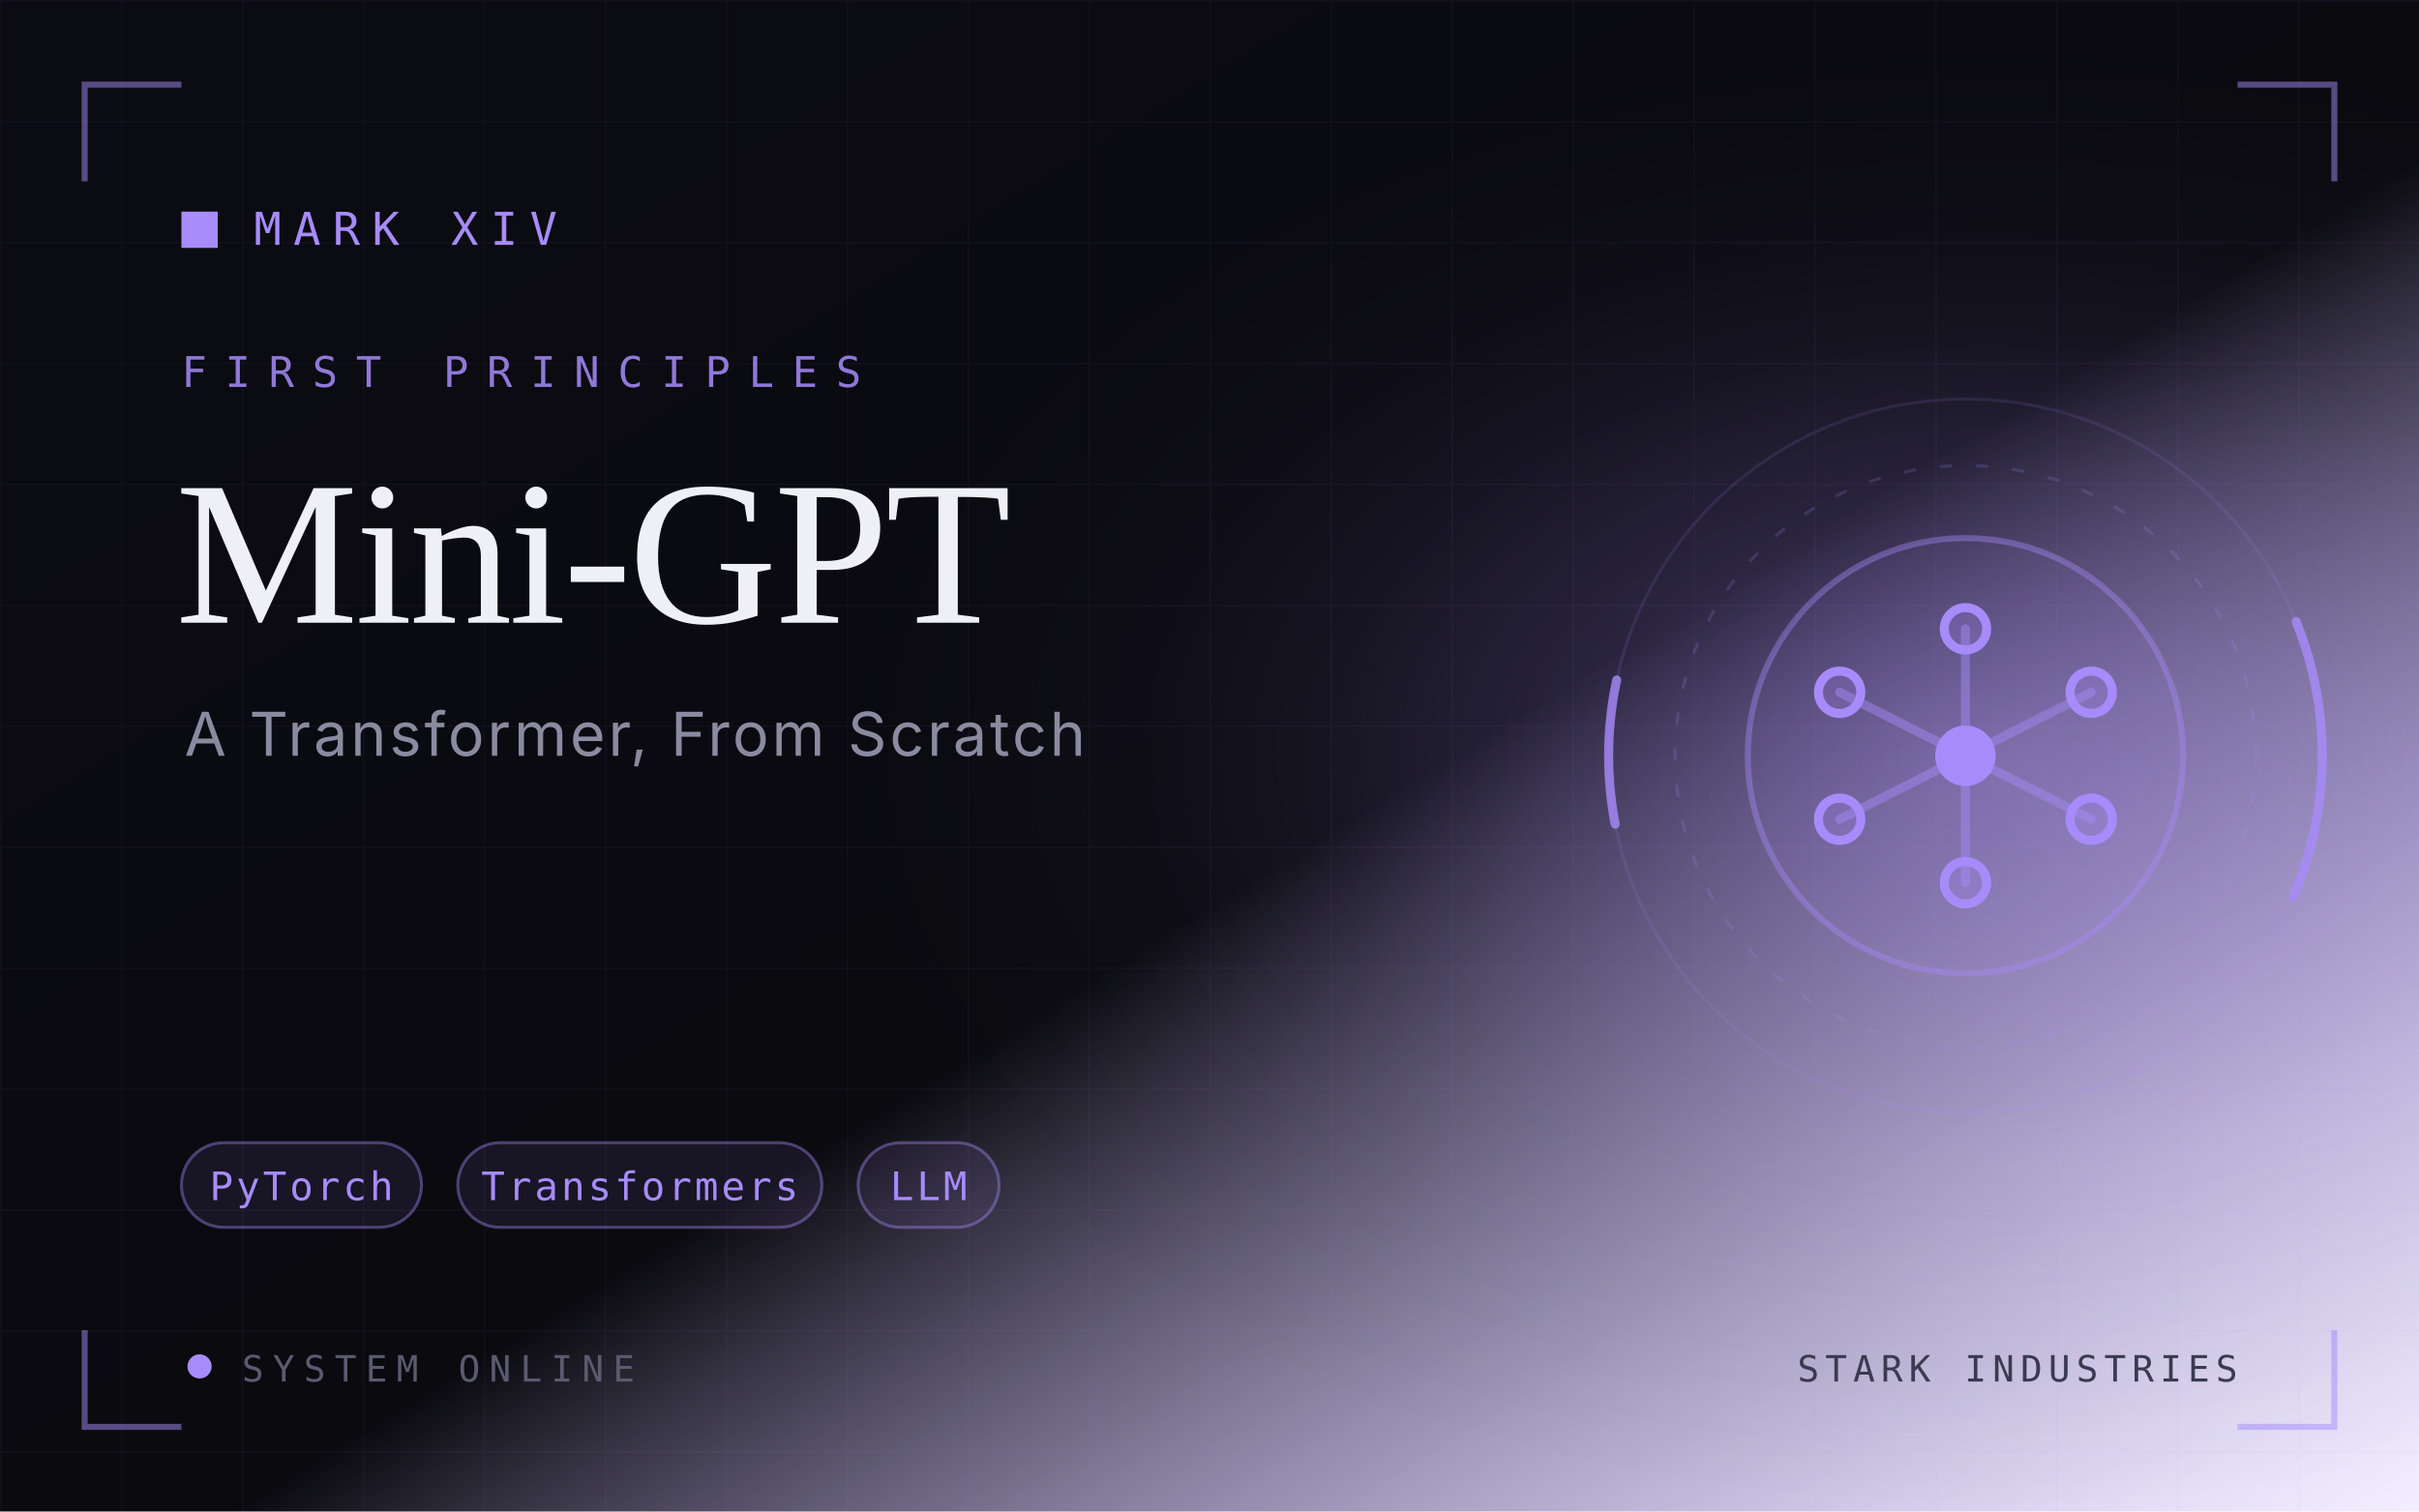
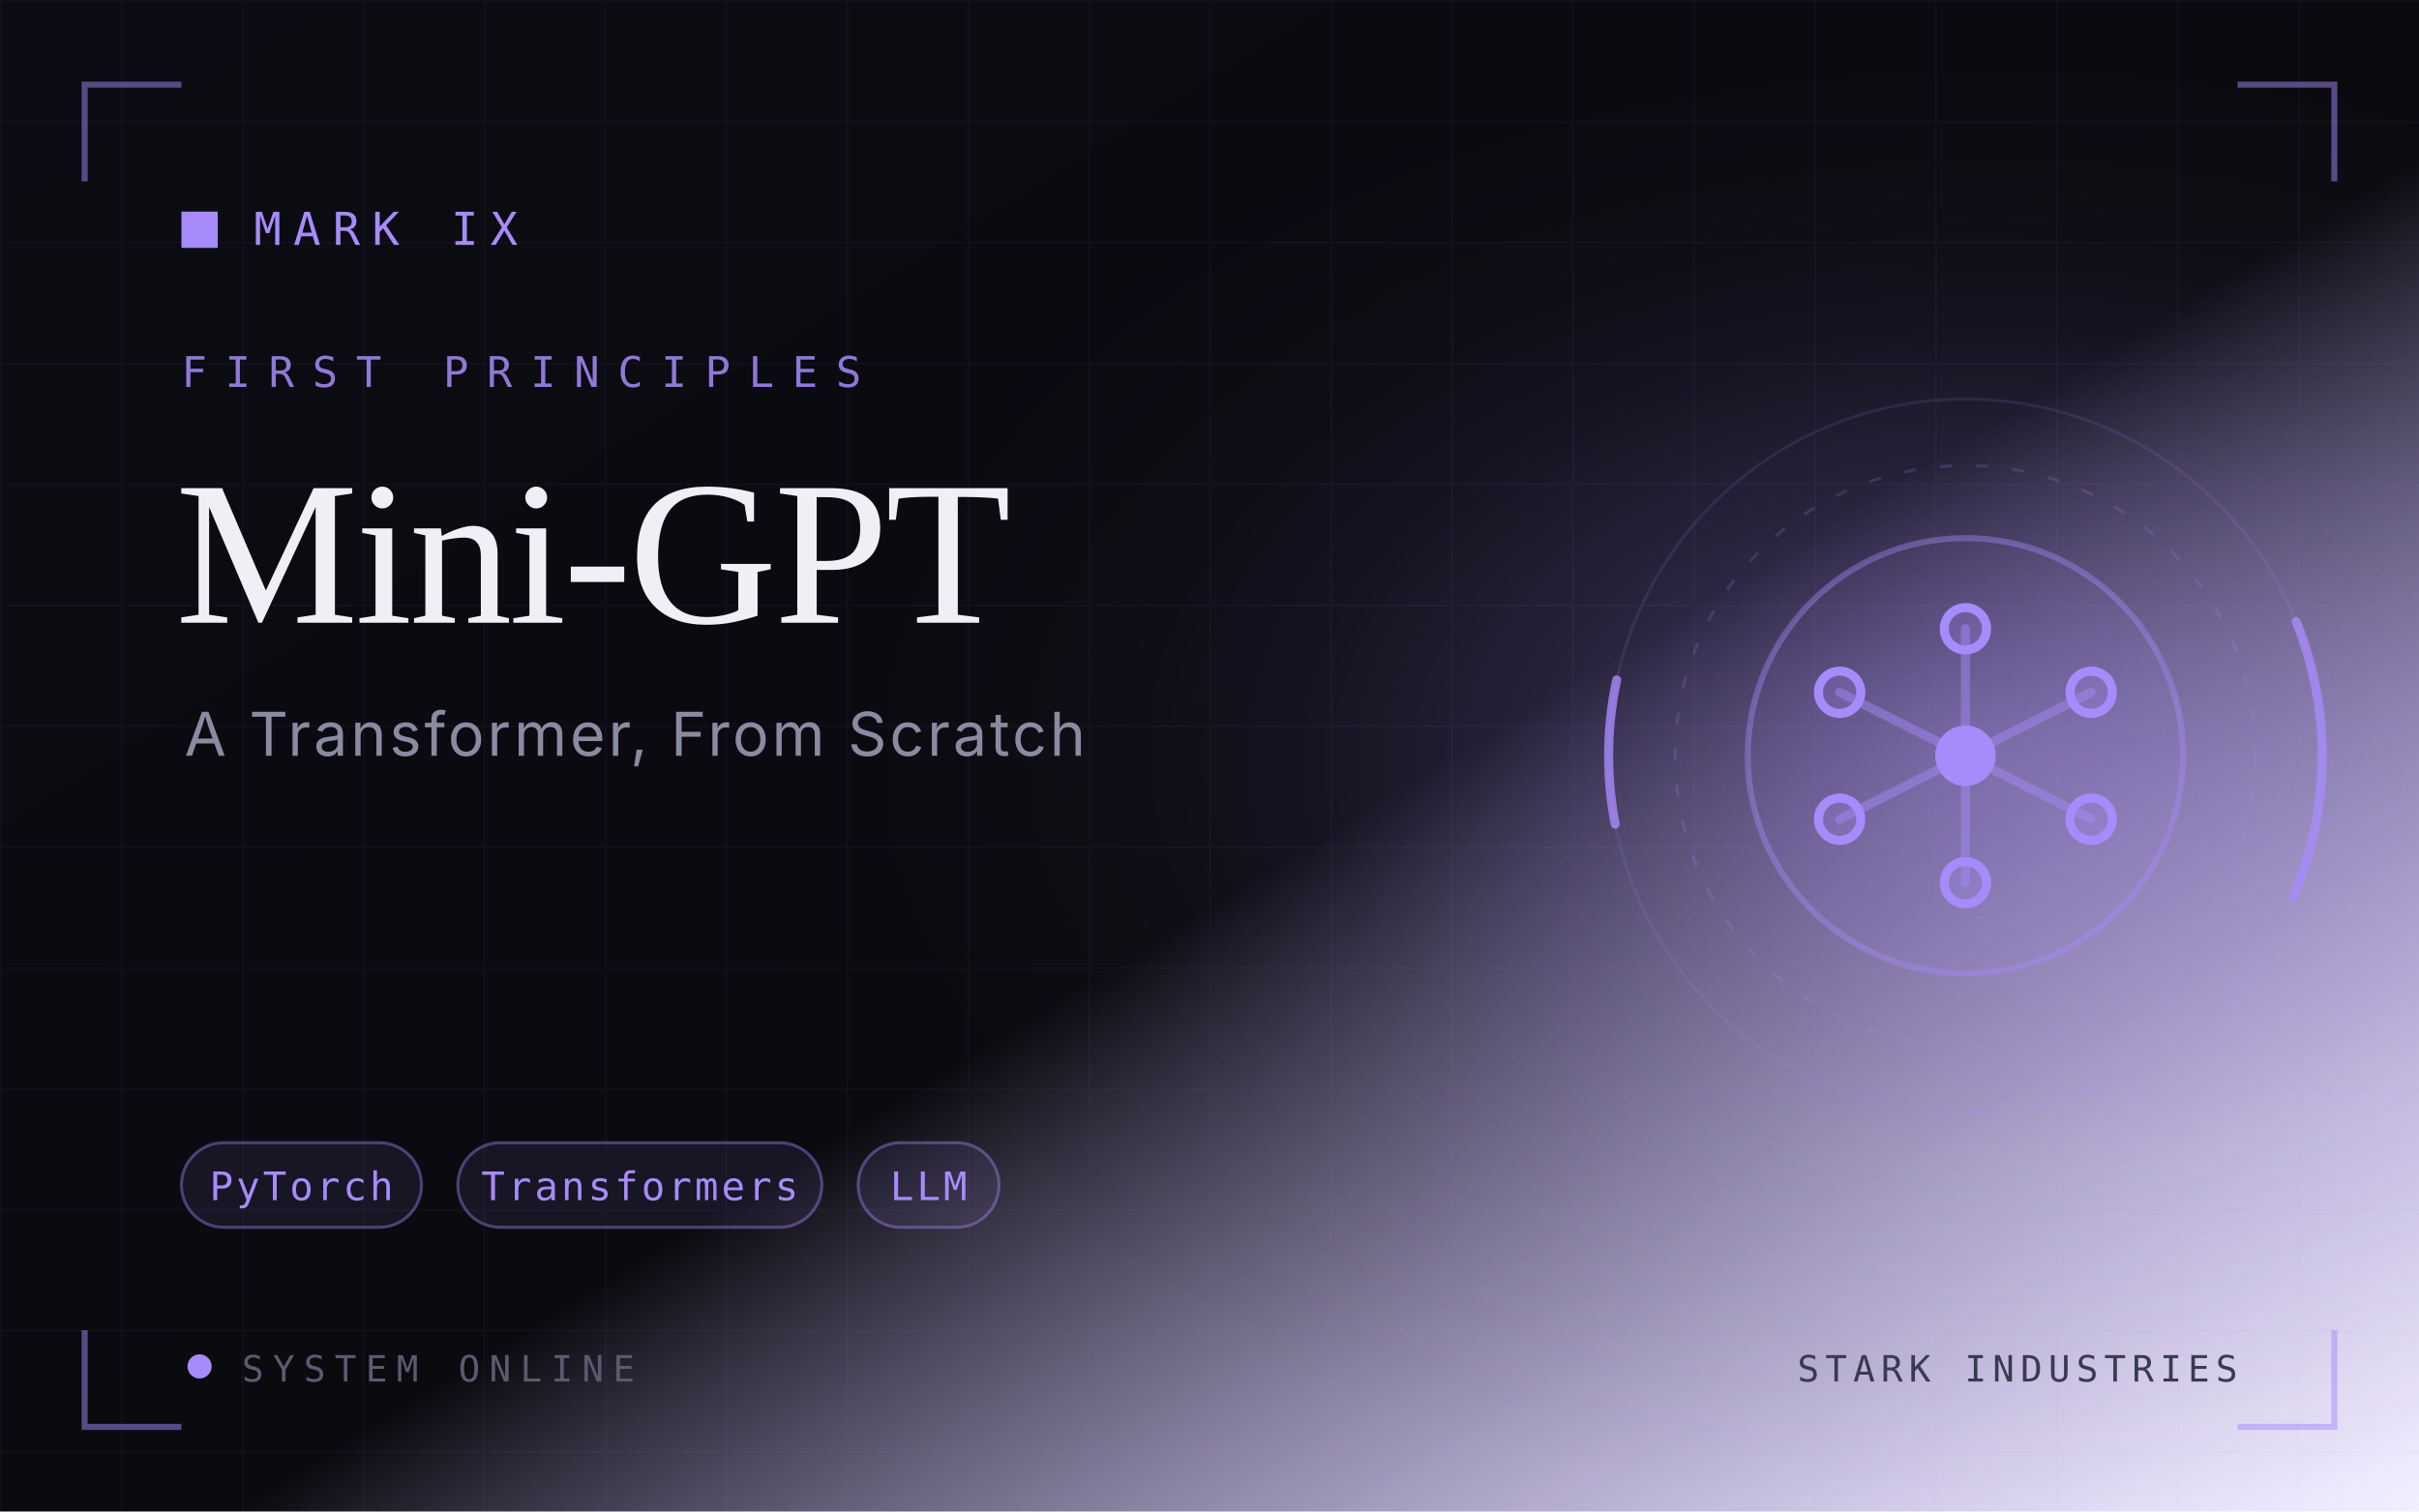
<svg xmlns="http://www.w3.org/2000/svg" viewBox="0 0 800 500" width="800" height="500" role="img" aria-label="Mini-GPT">
  <defs>
    <linearGradient id="bg" x1="0" y1="0" x2="1" y2="1">
      <stop offset="0" stop-color="#0b0b13" />
      <stop offset="0.55" stop-color="#0a0a0f" />
      <stop offset="1" stop-color="rgba(167,139,250,0.14)" />
    </linearGradient>
    <radialGradient id="glow" cx="0.82" cy="0.5" r="0.5">
      <stop offset="0" stop-color="rgba(167,139,250,0.4)" />
      <stop offset="0.55" stop-color="rgba(167,139,250,0.08)" />
      <stop offset="1" stop-color="rgba(0,0,0,0)" />
    </radialGradient>
    <pattern id="grid" width="40" height="40" patternUnits="userSpaceOnUse">
      <path d="M40 0 H0 V40" fill="none" stroke="rgba(167,139,250,0.05)" stroke-width="1" />
    </pattern>
  </defs>
  <rect width="800" height="500" fill="url(#bg)" />
  <rect width="800" height="500" fill="url(#grid)" />
  <rect width="800" height="500" fill="url(#glow)" />
  <g stroke="rgba(167,139,250,0.5)" stroke-width="2" fill="none">
    <path d="M28 60 V28 H60" />
    <path d="M740 28 H772 V60" />
    <path d="M28 440 V472 H60" />
    <path d="M772 440 V472 H740" />
  </g>
  <g transform="translate(650 250)">
    <circle r="118" fill="none" stroke="rgba(167,139,250,0.12)" stroke-width="1" />
    <circle r="96" fill="none" stroke="rgba(167,139,250,0.18)" stroke-width="1" stroke-dasharray="4 8" />
    <circle r="72" fill="none" stroke="rgba(167,139,250,0.4)" stroke-width="2" />
    <circle r="72" fill="rgba(167,139,250,0.06)" />
    <circle r="118" fill="none" stroke="#a78bfa" stroke-width="3" stroke-dasharray="48 300" stroke-linecap="round" opacity="0.8" />
  </g>
  <g transform="translate(650 250)">
    <path d="M 0 0 L 41.6 21" stroke="#a78bfa" stroke-width="3" opacity="0.45" stroke-linecap="round" />
    <path d="M 0 0 L 0 42" stroke="#a78bfa" stroke-width="3" opacity="0.45" stroke-linecap="round" />
    <path d="M 0 0 L -41.6 21" stroke="#a78bfa" stroke-width="3" opacity="0.45" stroke-linecap="round" />
    <path d="M 0 0 L -41.6 -21" stroke="#a78bfa" stroke-width="3" opacity="0.45" stroke-linecap="round" />
    <path d="M 0 0 L 0 -42" stroke="#a78bfa" stroke-width="3" opacity="0.45" stroke-linecap="round" />
    <path d="M 0 0 L 41.6 -21" stroke="#a78bfa" stroke-width="3" opacity="0.45" stroke-linecap="round" />
    <circle cx="41.6" cy="21" r="7" fill="rgba(167,139,250,0.22)" stroke="#a78bfa" stroke-width="3" />
    <circle cx="0" cy="42" r="7" fill="rgba(167,139,250,0.22)" stroke="#a78bfa" stroke-width="3" />
    <circle cx="-41.6" cy="21" r="7" fill="rgba(167,139,250,0.22)" stroke="#a78bfa" stroke-width="3" />
    <circle cx="-41.6" cy="-21" r="7" fill="rgba(167,139,250,0.22)" stroke="#a78bfa" stroke-width="3" />
    <circle cx="0" cy="-42" r="7" fill="rgba(167,139,250,0.22)" stroke="#a78bfa" stroke-width="3" />
    <circle cx="41.6" cy="-21" r="7" fill="rgba(167,139,250,0.22)" stroke="#a78bfa" stroke-width="3" />
    <circle cx="0" cy="0" r="10" fill="#a78bfa" />
  </g>
  <g>
    <rect x="60" y="70" width="12" height="12" fill="#a78bfa" />
-     <text x="84" y="81" font-family="'JetBrains Mono', monospace" font-size="15" fill="#a78bfa" letter-spacing="4">MARK XIV</text>
+     <text x="84" y="81" font-family="'JetBrains Mono', monospace" font-size="15" fill="#a78bfa" letter-spacing="4">MARK IX</text>
    <text x="60" y="128" font-family="'JetBrains Mono', monospace" font-size="14" fill="rgba(167,139,250,0.85)" letter-spacing="6">FIRST PRINCIPLES</text>
    <text x="58" y="206" font-family="Georgia, 'Times New Roman', serif" font-size="68" fill="#eef0f6" letter-spacing="-1">Mini-GPT</text>
    <text x="61" y="250" font-family="'Inter', system-ui, sans-serif" font-size="20" fill="#8a8aa0" letter-spacing="1">A Transformer, From Scratch</text>
  </g>
  <g>
    <rect x="60" y="378" width="79.4" height="28" rx="14" fill="rgba(167,139,250,0.09)" stroke="rgba(167,139,250,0.4)" />
    <text x="99.7" y="397" font-family="'JetBrains Mono', monospace" font-size="13" fill="#a78bfa" text-anchor="middle" letter-spacing="1">PyTorch</text>
  </g>
  <g>
    <rect x="151.4" y="378" width="120.4" height="28" rx="14" fill="rgba(167,139,250,0.09)" stroke="rgba(167,139,250,0.4)" />
    <text x="211.6" y="397" font-family="'JetBrains Mono', monospace" font-size="13" fill="#a78bfa" text-anchor="middle" letter-spacing="1">Transformers</text>
  </g>
  <g>
    <rect x="283.8" y="378" width="46.6" height="28" rx="14" fill="rgba(167,139,250,0.09)" stroke="rgba(167,139,250,0.4)" />
    <text x="307.1" y="397" font-family="'JetBrains Mono', monospace" font-size="13" fill="#a78bfa" text-anchor="middle" letter-spacing="1">LLM</text>
  </g>
  <g>
    <circle cx="66" cy="452" r="4" fill="#a78bfa" />
    <text x="80" y="457" font-family="'JetBrains Mono', monospace" font-size="12" fill="#5a5a70" letter-spacing="3">SYSTEM ONLINE</text>
  </g>
  <text x="740" y="457" font-family="'JetBrains Mono', monospace" font-size="12" fill="#3a3a50" text-anchor="end" letter-spacing="2">STARK INDUSTRIES</text>
</svg>
